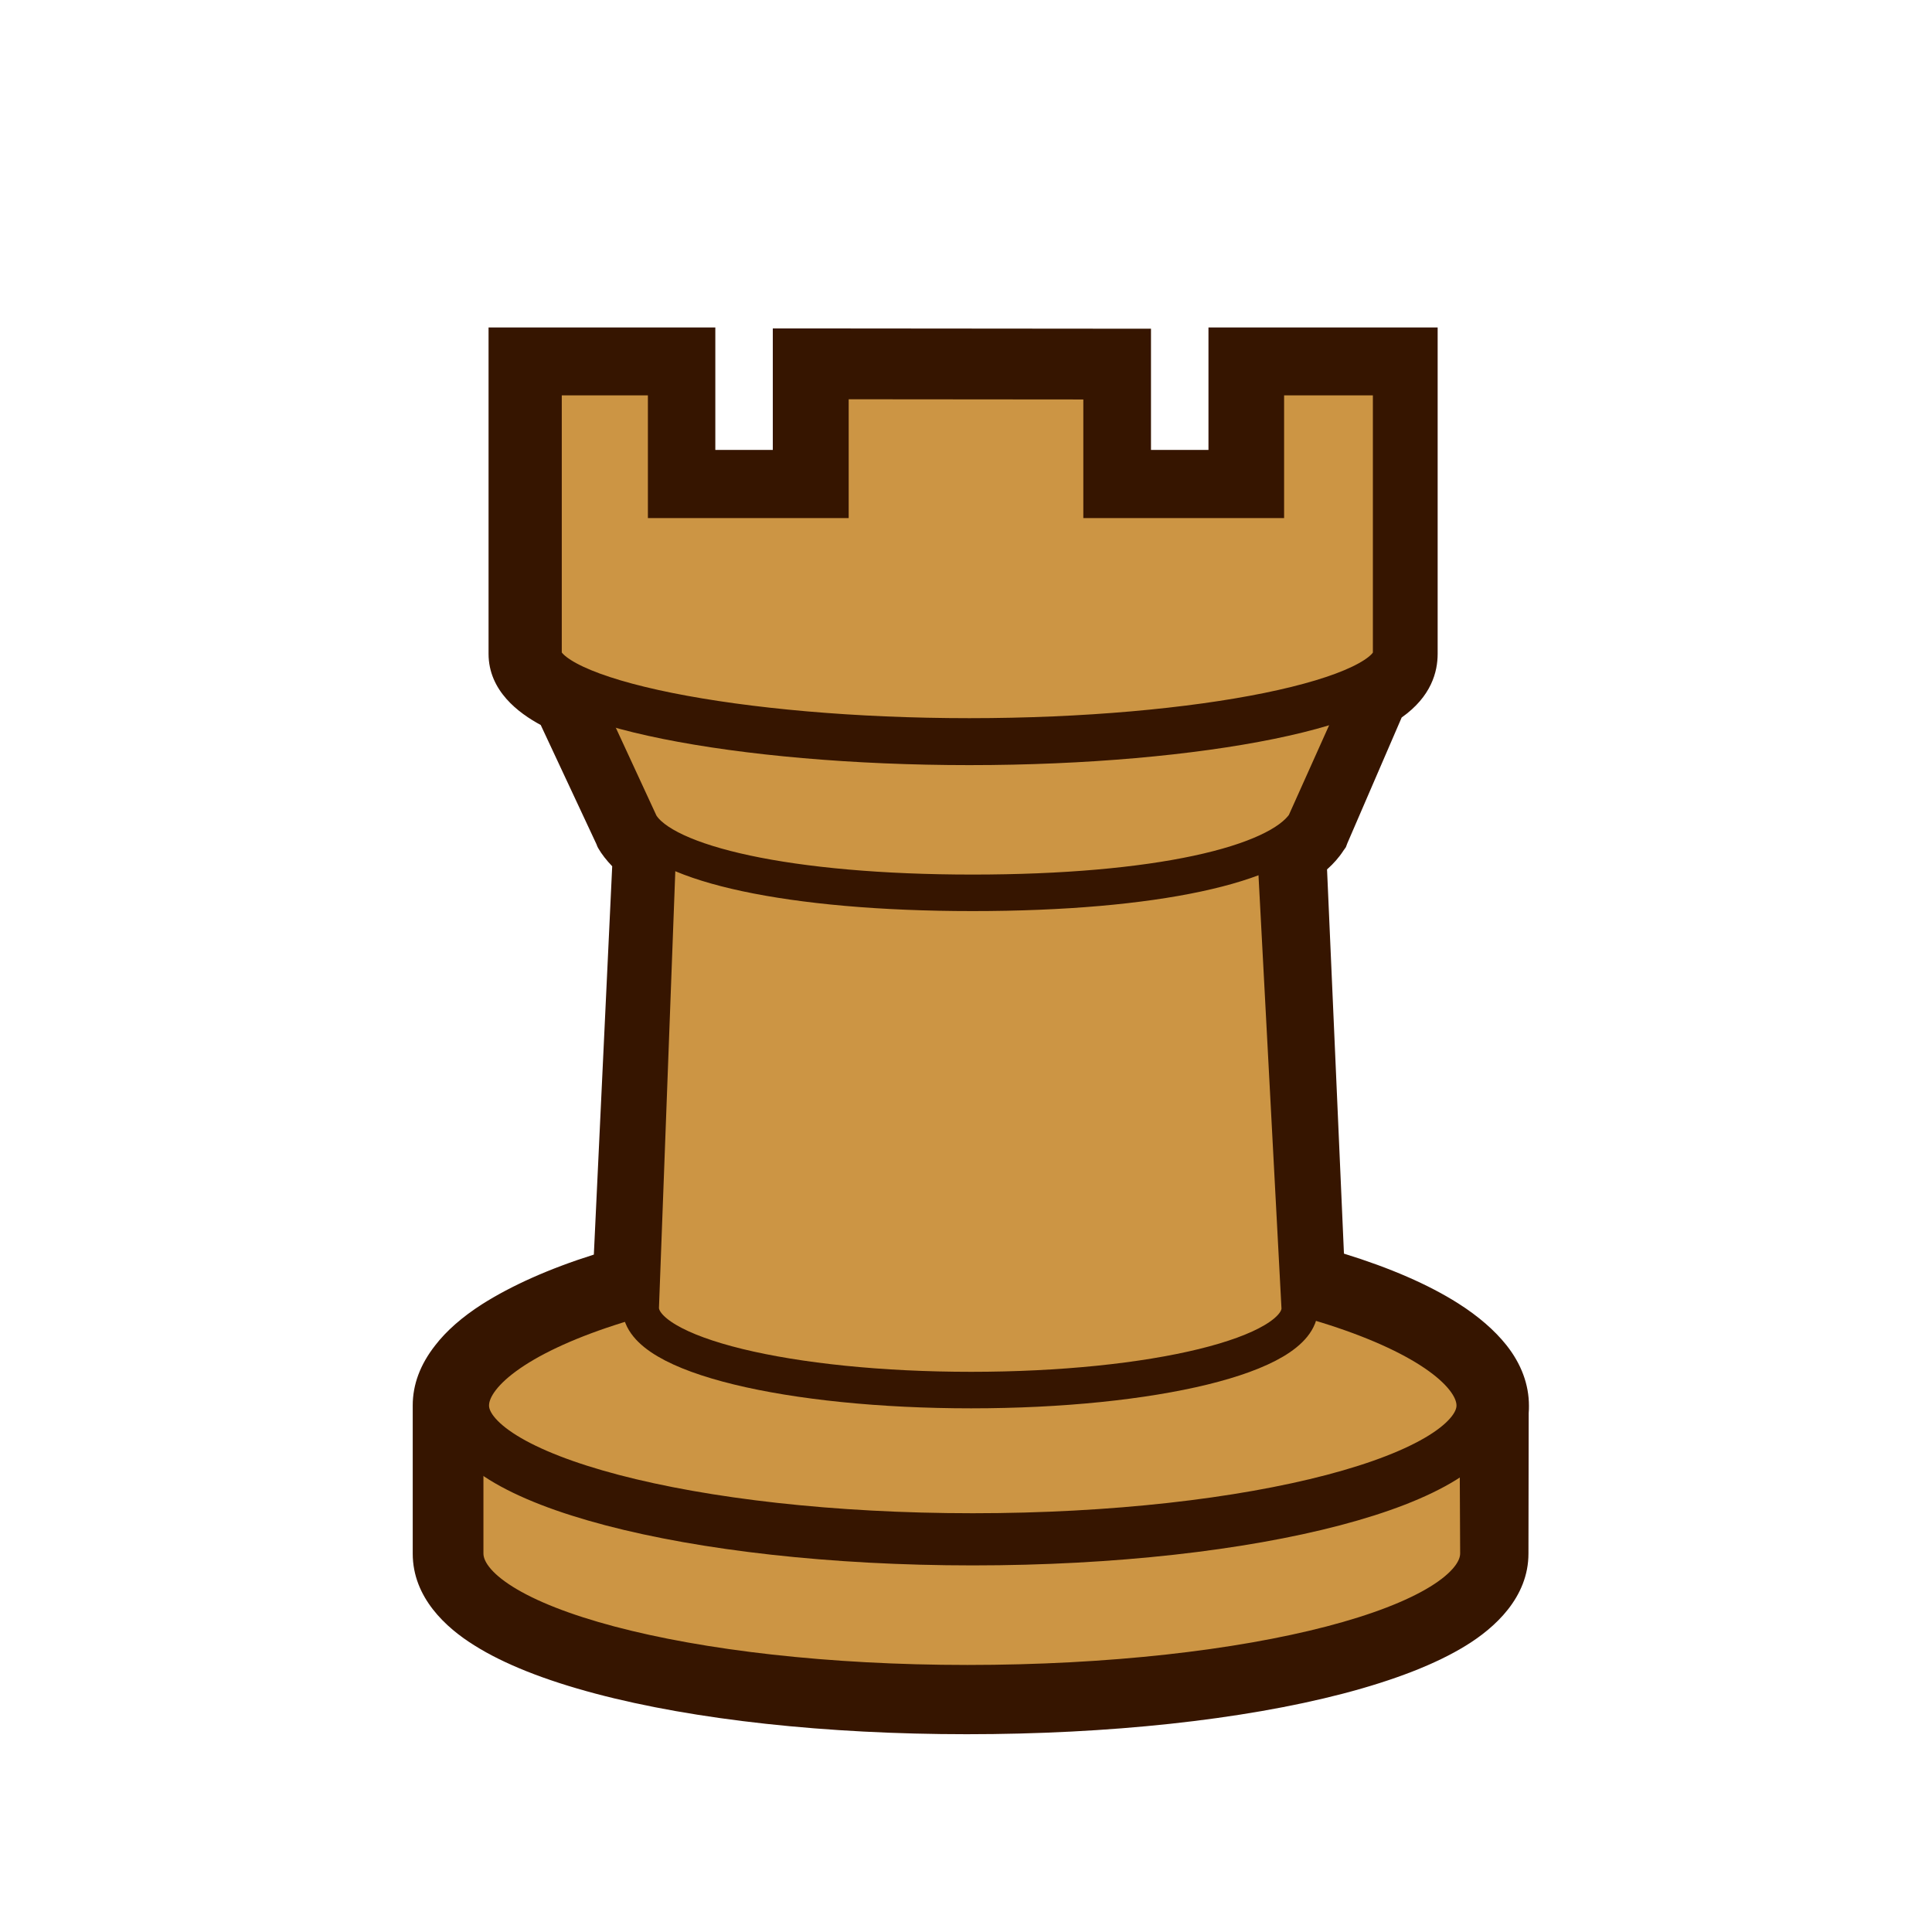
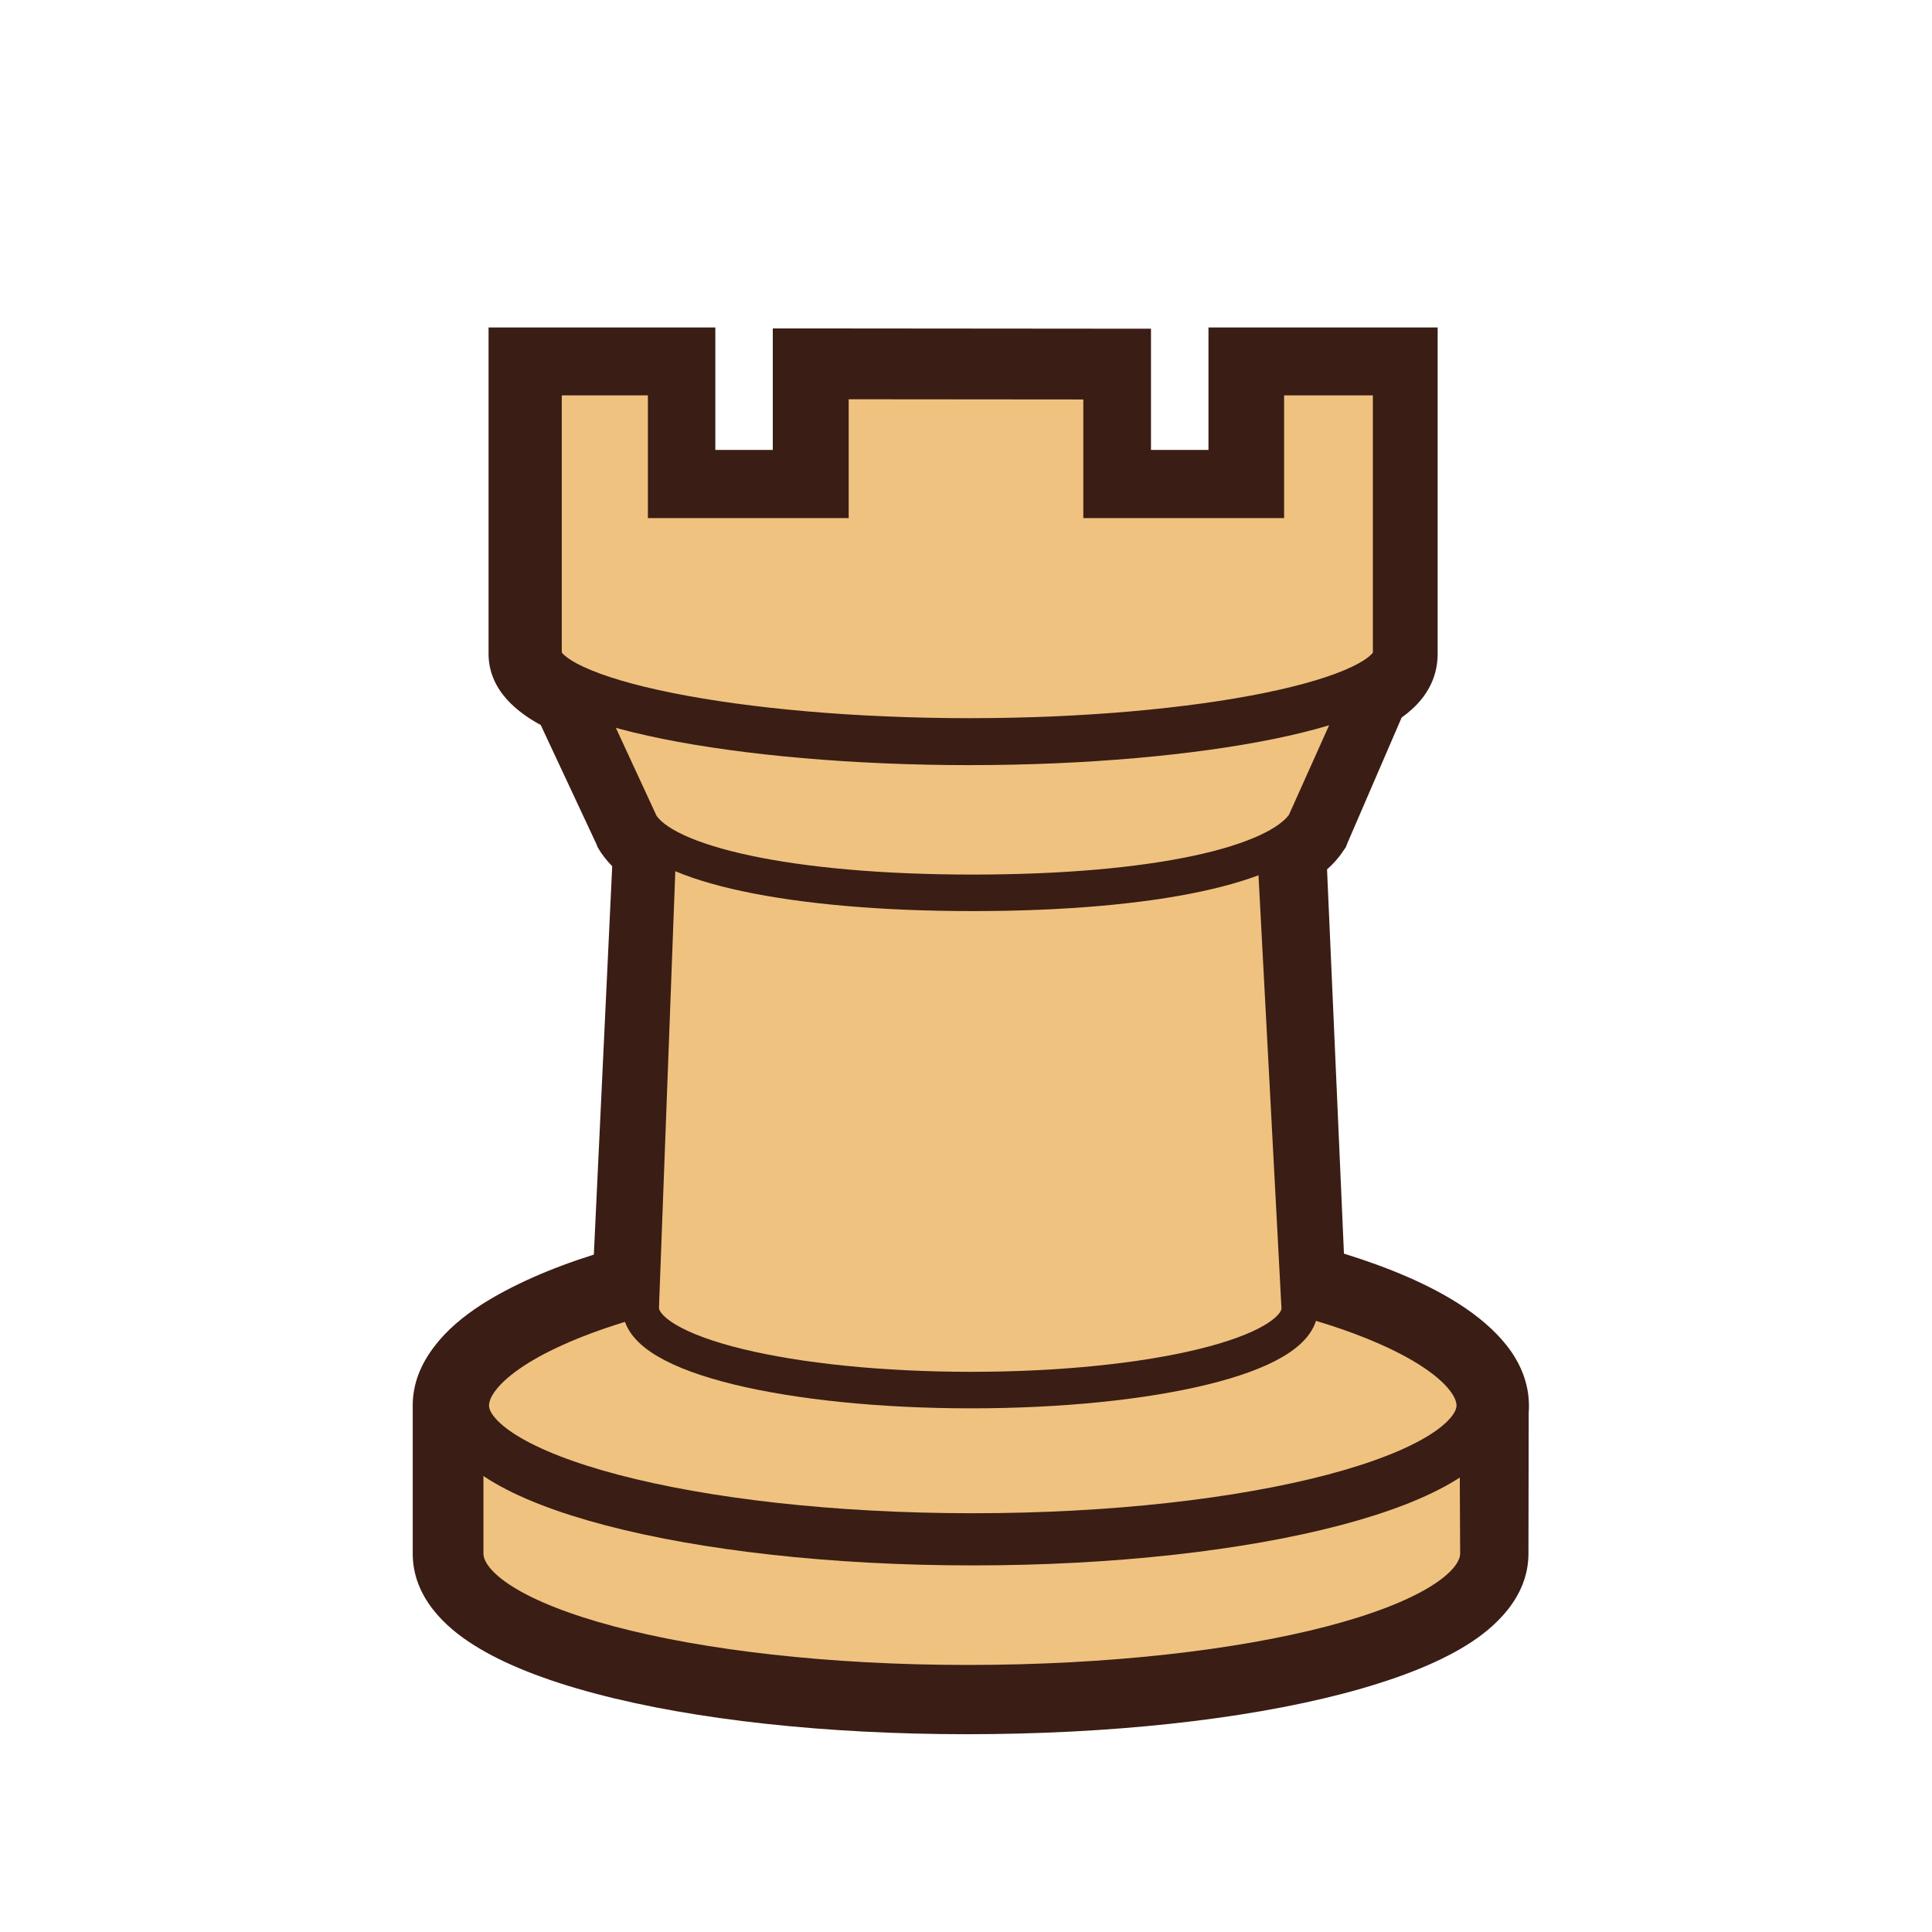
<svg xmlns="http://www.w3.org/2000/svg" width="800" height="800" viewBox="0 0 800 800" fill="none">
-   <path d="M400.4 708.3C343.3 708.3 289.6 702.5 249.2 691.8C203.7 679.8 180.7 663.4 180.7 643.2V582C180.7 553.6 224.8 535.8 255.4 526.7L263.5 354.3C260.3 351.7 257.9 349 256.2 346.2L256 345.9L231.3 293.1C212 283.6 212 274.1 212 270.9V145.3H286.5V196.1H329.7V145.8L466.9 145.9V196.1H510V145.3H585.6V270.7C585.6 278.5 581.4 285.2 572.6 290.6L548.6 346L548.2 346.8C546.1 349.9 543.2 352.8 539.7 355.4L547.3 526.3C568.4 532.3 586.1 539.8 598.8 547.9C615.3 558.4 623.6 569.8 623.6 582C623.6 582.8 623.6 583.6 623.5 584.5L623.4 643.1C623.4 663.3 600 679.7 553.8 691.7C512.9 702.4 458.3 708.3 400.4 708.3V708.3Z" fill="#CC9544" />
-   <path d="M576 155V270.7C576 275.2 572.8 279.7 565.1 283.8L540.2 341.5C538 344.7 534.6 347.7 529.8 350.5L538 534C585.2 546.5 614 564.8 614 582.2C614 582.8 614 583.5 613.9 584.1L613.8 643.4C613.8 674 518.8 698.8 400.5 698.8C283.9 698.8 190.5 674.1 190.5 643.4V582.2C190.5 565 218.7 546.9 264.9 534.4L273.5 349.7C269.4 347.1 266.3 344.4 264.6 341.6L238.6 285.9C228.2 281.4 221.8 276.3 221.8 270.9V155H277V205.8H339.6V155.5L457.3 155.6V205.8H520V155H576ZM595.5 135.6H500.4V186.3H476.6V136.1H457.2L339.7 136H320V186.3H296.2V135.6H202.3V270.7C202.3 286.1 214.8 295.3 223.9 300.2L247 349.6L247.3 350.4L247.7 351.2C249.2 353.8 251.2 356.3 253.5 358.7L245.9 519.5C227.2 525.4 211.7 532.4 199.7 540C191.4 545.3 184.8 551.1 180.2 557.1C174 565 170.9 573.3 170.9 582V643.3C170.9 661.6 184.8 674.1 196.4 681.3C208.6 689 225.5 695.7 246.6 701.3C287.7 712.2 342.3 718.1 400.3 718.1C459.1 718.1 514.3 712.2 556.1 701.3C577.5 695.7 594.7 689 607 681.4C618.9 674.1 632.9 661.5 632.9 643.3L633 585.1C633.1 584 633.1 583 633.1 582.1C633.1 573.4 630 564.8 623.7 556.9C618.9 550.9 612.3 545.1 603.8 539.7C591.5 531.9 575.6 525 556.5 519.1L549.5 360C552.2 357.6 554.5 355 556.3 352.2L557.3 350.8L557.9 349.2L580.4 297.1C592.7 288.4 595.3 278.2 595.3 270.7V135.6H595.5Z" fill="#361500" />
-   <path d="M191 581.6V643.2C191 673.8 284.1 698.6 400.6 698.6C518.9 698.6 613.8 673.8 613.8 643.2L613.5 581.9" fill="#CC9544" />
-   <path d="M191 581.6V643.2C191 673.8 284.1 698.6 400.6 698.6C518.9 698.6 613.8 673.8 613.8 643.2L613.5 581.9" stroke="#361500" stroke-width="18.36" stroke-miterlimit="10" stroke-linecap="round" />
-   <path d="M613.9 582C613.9 612.6 519.4 637.4 402.8 637.4C286.2 637.4 191.7 612.6 191.7 582C191.7 551.4 279.2 518 402.8 518C524.4 517.9 613.9 551.3 613.9 582Z" fill="#CC9544" stroke="#361500" stroke-width="21.6" stroke-miterlimit="10" />
-   <path d="M275.8 260.9L265.3 541.5C265.3 561.2 327.4 575.6 402.1 575.6C476.9 575.6 538.2 561.2 538.2 541.7L523.3 260.9H275.8Z" fill="#CC9544" stroke="#361500" stroke-width="15.12" stroke-miterlimit="10" />
-   <path d="M231.3 268.1L265.1 341.2C274.6 357.7 326.7 369.7 402.7 369.7C478.7 369.7 529.1 358 540.3 341.2L573.1 268.1" fill="#CC9544" />
-   <path d="M231.3 268.1L265.1 341.2C274.6 357.7 326.7 369.7 402.7 369.7C478.7 369.7 529.1 358 540.3 341.2L573.1 268.1" stroke="#361500" stroke-width="15.12" stroke-miterlimit="10" />
-   <path d="M522 154V204.8H458.3V155.7L341.7 155.6V204.8H278V154H222.9V270.7C222.9 290.8 306 307.1 401.4 307.1C496.9 307.1 578.2 290.8 578.2 270.7V154H522Z" fill="#CC9544" stroke="#361500" stroke-width="19.44" stroke-miterlimit="10" stroke-linecap="square" />
+   <path d="M400.4 708.3C343.3 708.3 289.6 702.5 249.2 691.8C203.7 679.8 180.7 663.4 180.7 643.2V582C180.7 553.6 224.8 535.8 255.4 526.7L263.5 354.3C260.3 351.7 257.9 349 256.2 346.2L256 345.9L231.3 293.1C212 283.6 212 274.1 212 270.9V145.3H286.5V196.1H329.7V145.8L466.9 145.9V196.1H510V145.3H585.6V270.7C585.6 278.5 581.4 285.2 572.6 290.6L548.6 346L548.2 346.8C546.1 349.9 543.2 352.8 539.7 355.4L547.3 526.3C568.4 532.3 586.1 539.8 598.8 547.9C615.3 558.4 623.6 569.8 623.6 582C623.6 582.8 623.6 583.6 623.5 584.5L623.4 643.1C623.4 663.3 600 679.7 553.8 691.7C512.9 702.4 458.3 708.3 400.4 708.3V708.3Z" fill="#EFC280" />
+   <path d="M576 155V270.7C576 275.2 572.8 279.7 565.1 283.8L540.2 341.5C538 344.7 534.6 347.7 529.8 350.5L538 534C585.2 546.5 614 564.8 614 582.2C614 582.8 614 583.5 613.9 584.1L613.8 643.4C613.8 674 518.8 698.8 400.5 698.8C283.9 698.8 190.5 674.1 190.5 643.4V582.2C190.5 565 218.7 546.9 264.9 534.4L273.5 349.7C269.4 347.1 266.3 344.4 264.6 341.6L238.6 285.9C228.2 281.4 221.8 276.3 221.8 270.9V155H277V205.8H339.6V155.5L457.3 155.6V205.8H520V155H576ZM595.5 135.6H500.4V186.3H476.6V136.1H457.2L339.7 136H320V186.3H296.2V135.6H202.3V270.7C202.3 286.1 214.8 295.3 223.9 300.2L247 349.6L247.3 350.4L247.7 351.2C249.2 353.8 251.2 356.3 253.5 358.7L245.9 519.5C227.2 525.4 211.7 532.4 199.7 540C191.4 545.3 184.8 551.1 180.2 557.1C174 565 170.9 573.3 170.9 582V643.3C170.9 661.6 184.8 674.1 196.4 681.3C208.6 689 225.5 695.7 246.6 701.3C287.7 712.2 342.3 718.1 400.3 718.1C459.1 718.1 514.3 712.2 556.1 701.3C577.5 695.7 594.7 689 607 681.4C618.9 674.1 632.9 661.5 632.9 643.3L633 585.1C633.1 584 633.1 583 633.1 582.1C633.1 573.4 630 564.8 623.7 556.9C618.9 550.9 612.3 545.1 603.8 539.7C591.5 531.9 575.6 525 556.5 519.1L549.5 360C552.2 357.6 554.5 355 556.3 352.2L557.3 350.8L557.9 349.2L580.4 297.1C592.7 288.4 595.3 278.2 595.3 270.7V135.6H595.5Z" fill="#3A1D14" />
+   <path d="M191 581.6V643.2C191 673.8 284.1 698.6 400.6 698.6C518.9 698.6 613.8 673.8 613.8 643.2L613.5 581.9" fill="#EFC280" />
+   <path d="M191 581.6V643.2C191 673.8 284.1 698.6 400.6 698.6C518.9 698.6 613.8 673.8 613.8 643.2L613.5 581.9" stroke="#3A1D14" stroke-width="18.36" stroke-miterlimit="10" stroke-linecap="round" />
+   <path d="M613.9 582C613.9 612.6 519.4 637.4 402.8 637.4C286.2 637.4 191.7 612.6 191.7 582C191.7 551.4 279.2 518 402.8 518C524.4 517.9 613.9 551.3 613.9 582Z" fill="#EFC280" stroke="#3A1D14" stroke-width="21.6" stroke-miterlimit="10" />
+   <path d="M275.8 260.9L265.3 541.5C265.3 561.2 327.4 575.6 402.1 575.6C476.9 575.6 538.2 561.2 538.2 541.7L523.3 260.9H275.8Z" fill="#EFC280" stroke="#3A1D14" stroke-width="15.12" stroke-miterlimit="10" />
+   <path d="M231.3 268.1L265.1 341.2C274.6 357.7 326.7 369.7 402.7 369.7C478.7 369.7 529.1 358 540.3 341.2L573.1 268.1" fill="#EFC280" />
+   <path d="M231.3 268.1L265.1 341.2C274.6 357.7 326.7 369.7 402.7 369.7C478.7 369.7 529.1 358 540.3 341.2L573.1 268.1" stroke="#3A1D14" stroke-width="15.12" stroke-miterlimit="10" />
+   <path d="M522 154V204.8H458.3V155.7L341.7 155.6V204.8H278V154H222.9V270.7C222.9 290.8 306 307.1 401.4 307.1C496.9 307.1 578.2 290.8 578.2 270.7V154H522Z" fill="#EFC280" stroke="#3A1D14" stroke-width="19.44" stroke-miterlimit="10" stroke-linecap="square" />
</svg>
